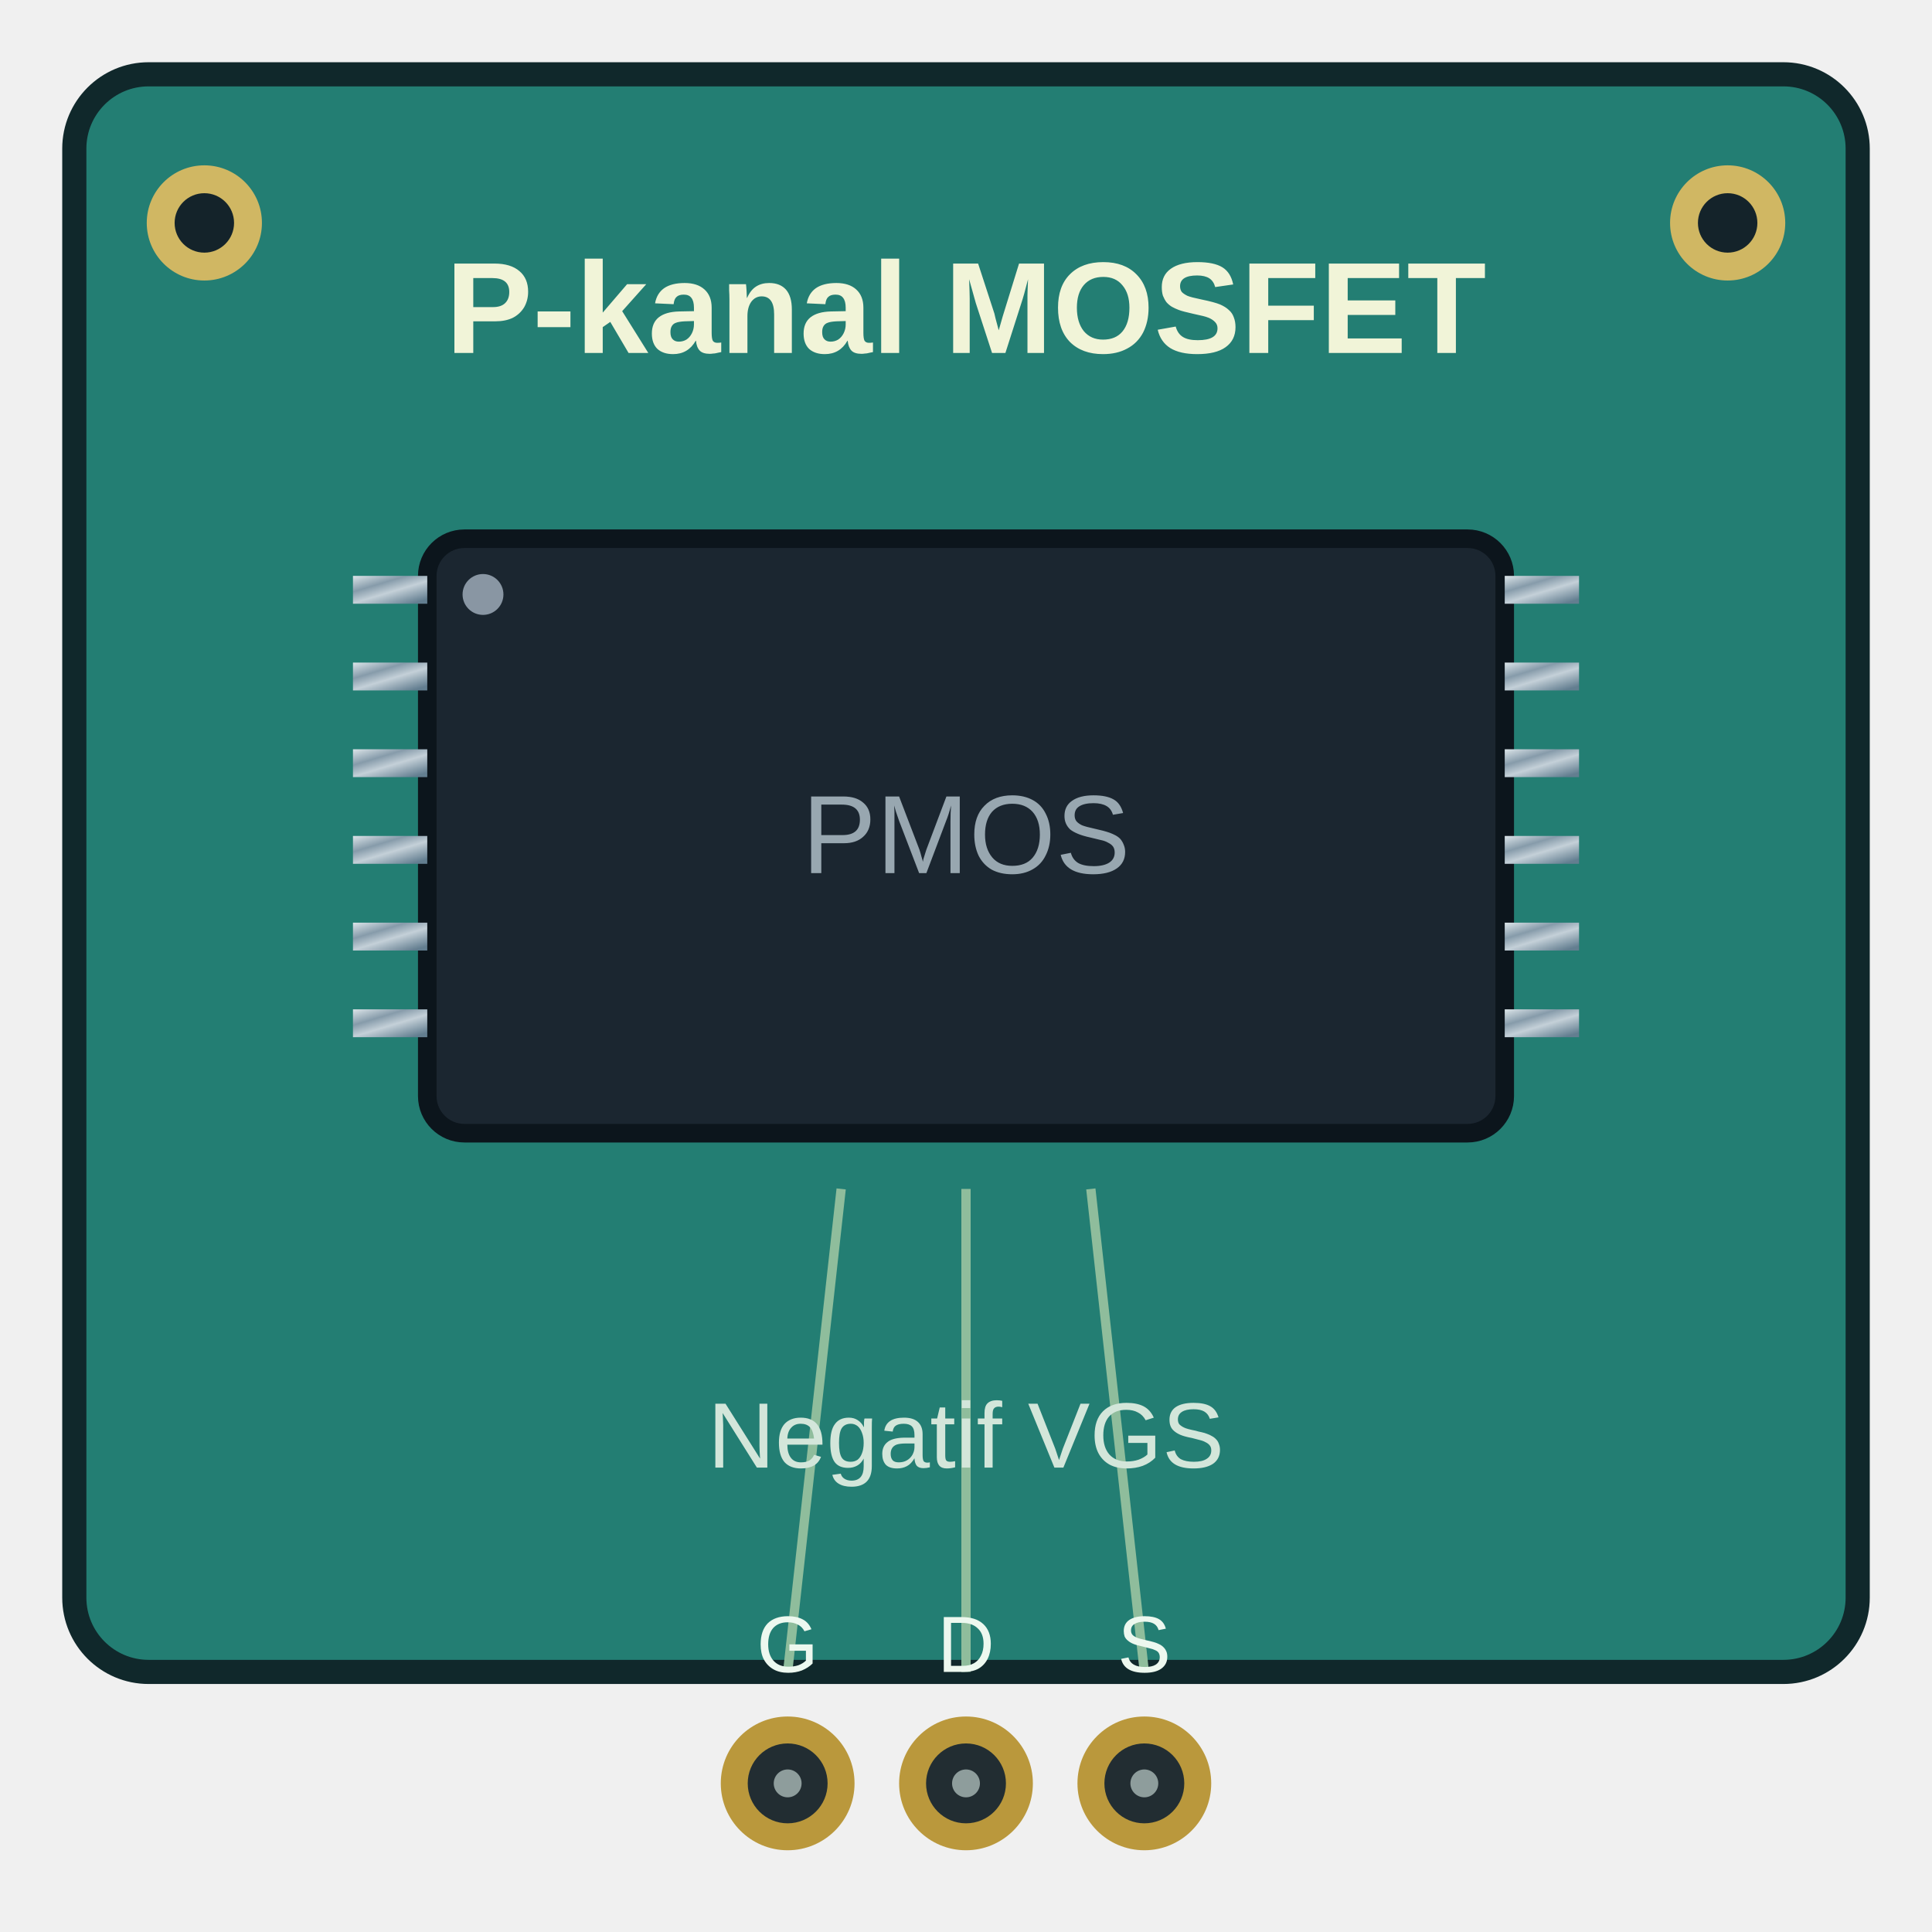
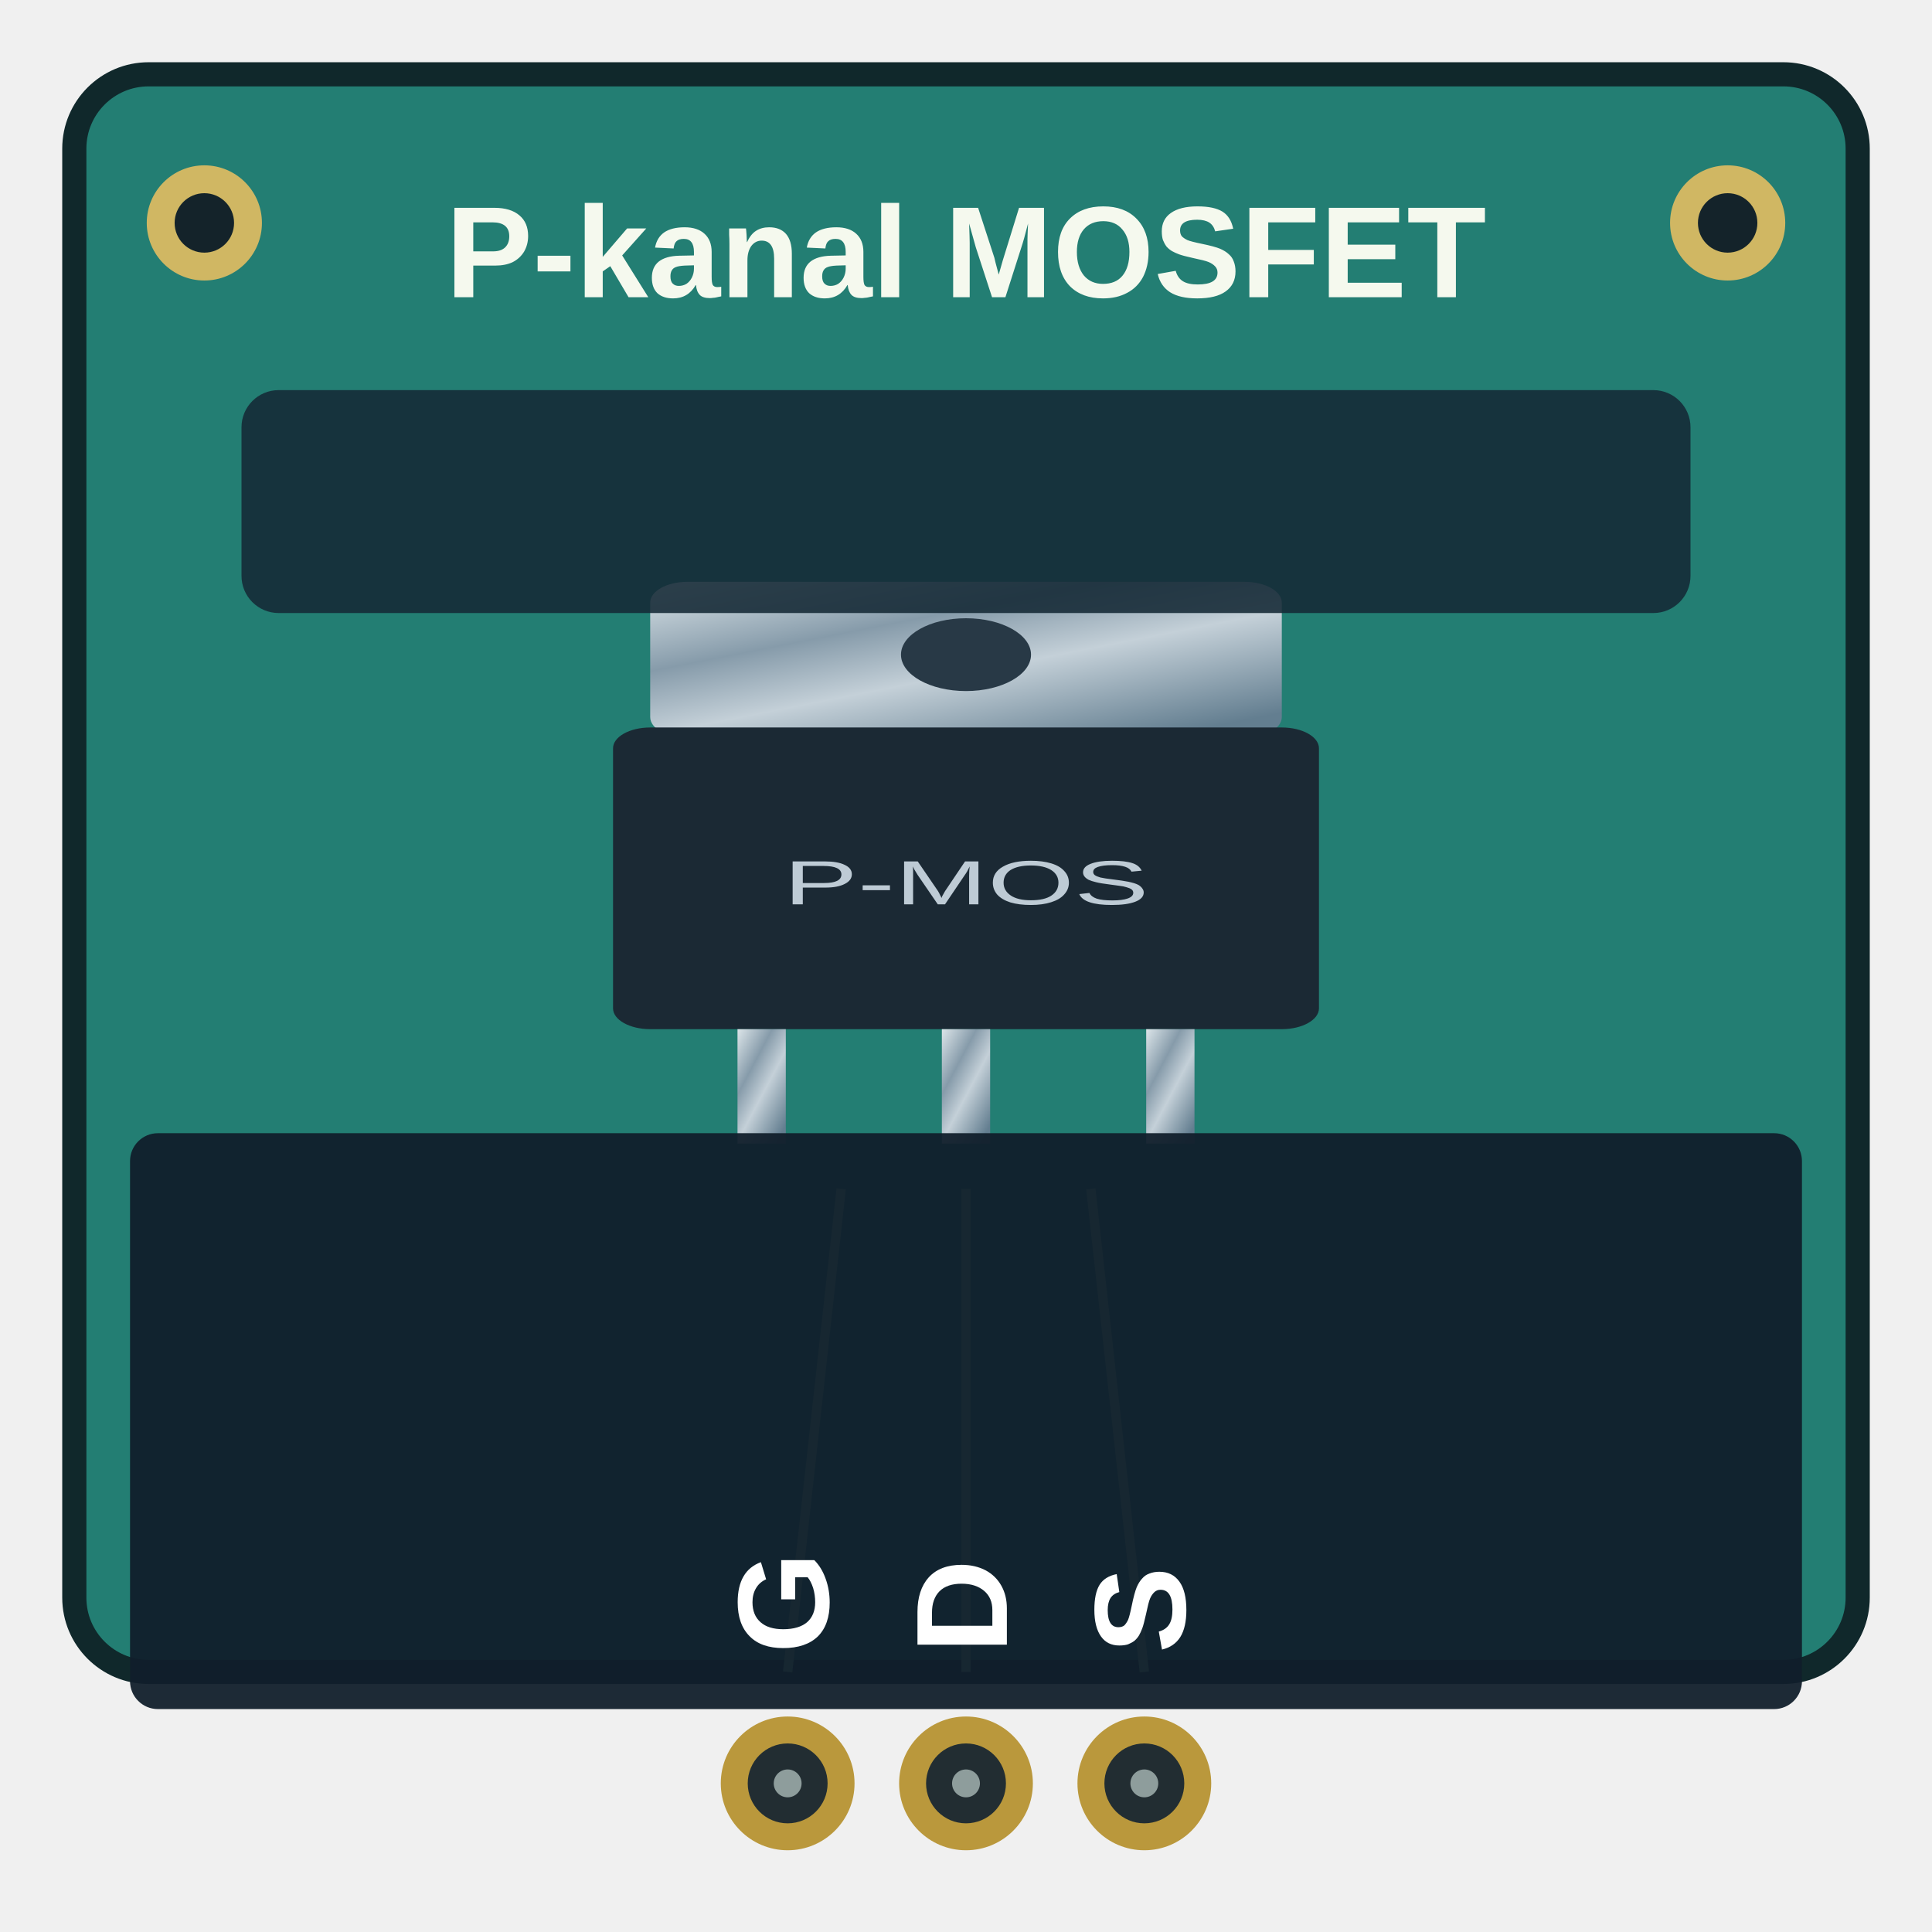
<svg xmlns="http://www.w3.org/2000/svg" width="104" height="104" viewBox="0 0 104 104">
  <defs>
    <linearGradient id="metal" x2=".8" y2="1">
      <stop stop-color="#dce5e9" />
      <stop offset=".35" stop-color="#869baa" />
      <stop offset=".6" stop-color="#c4d0d8" />
      <stop offset="1" stop-color="#637e90" />
    </linearGradient>
    <linearGradient id="cap" x2=".3" y2="1">
      <stop stop-color="#748a99" />
      <stop offset="1" stop-color="#17232e" />
    </linearGradient>
    <linearGradient id="green" x2="0" y2="1">
      <stop stop-color="#28765c" />
      <stop offset="1" stop-color="#164c3b" />
    </linearGradient>
    <radialGradient id="lens" cx=".3" cy=".25">
      <stop stop-color="#f1fcff" />
      <stop offset=".35" stop-color="#b9dfed" stop-opacity=".9" />
      <stop offset="1" stop-color="#688f9d" stop-opacity=".8" />
    </radialGradient>
  </defs>
  <rect x="4" y="4" width="96" height="86" rx="4" fill="#237e73" stroke="#10282b" stroke-width="1.3" />
  <circle cx="11" cy="12" r="3.1" fill="#d0b763" />
  <circle cx="11" cy="12" r="1.6" fill="#14232a" />
  <circle cx="93" cy="12" r="3.1" fill="#d0b763" />
  <circle cx="93" cy="12" r="1.6" fill="#14232a" />
  <path d="M42.4 90L45.28 64" fill="none" stroke="#8fbd9c" stroke-width="0.5" />
  <path d="M52 90L52 64" fill="none" stroke="#8fbd9c" stroke-width="0.5" />
  <path d="M61.6 90L58.72 64" fill="none" stroke="#8fbd9c" stroke-width="0.5" />
-   <rect x="23" y="29" width="58" height="32" rx="2" fill="#1b2630" stroke="#0c151c" stroke-width="1" />
-   <rect x="19" y="31" width="4" height="1.5" rx="0" fill="url(#metal)" />
-   <rect x="81" y="31" width="4" height="1.5" rx="0" fill="url(#metal)" />
-   <rect x="19" y="35.667" width="4" height="1.5" rx="0" fill="url(#metal)" />
-   <rect x="81" y="35.667" width="4" height="1.5" rx="0" fill="url(#metal)" />
-   <rect x="19" y="40.333" width="4" height="1.5" rx="0" fill="url(#metal)" />
-   <rect x="81" y="40.333" width="4" height="1.5" rx="0" fill="url(#metal)" />
-   <rect x="19" y="45" width="4" height="1.5" rx="0" fill="url(#metal)" />
-   <rect x="81" y="45" width="4" height="1.5" rx="0" fill="url(#metal)" />
-   <rect x="19" y="49.667" width="4" height="1.5" rx="0" fill="url(#metal)" />
-   <rect x="81" y="49.667" width="4" height="1.5" rx="0" fill="url(#metal)" />
-   <rect x="19" y="54.333" width="4" height="1.5" rx="0" fill="url(#metal)" />
-   <rect x="81" y="54.333" width="4" height="1.5" rx="0" fill="url(#metal)" />
-   <circle cx="26" cy="32" r="1.1" fill="#8996a3" />
-   <text x="52" y="47" fill="#98a7b0" font-family="Arial, sans-serif" font-size="6" text-anchor="middle">PMOS</text>
-   <text x="52" y="19" fill="#f1f4d8" font-family="Arial, sans-serif" font-size="7" text-anchor="middle" font-weight="600">P-kanal MOSFET</text>
-   <text x="52" y="79" fill="#d3e6da" font-family="Arial, sans-serif" font-size="5" text-anchor="middle">Negatif VGS</text>
+   <g transform="translate(0 19) scale(1 .56)">
+     <rect x="35" y="22" width="34" height="15" rx="2" fill="url(#metal)" />
+     <circle cx="52" cy="29" r="3.5" fill="#283946" />
+     <rect x="33" y="36" width="38" height="29" rx="2" fill="#1b2934" />
+     <rect x="39.7" y="65" width="2.6" height="11" rx="0" fill="url(#metal)" />
+     <rect x="50.7" y="65" width="2.6" height="11" rx="0" fill="url(#metal)" />
+     <rect x="61.7" y="65" width="2.6" height="11" rx="0" fill="url(#metal)" />
+     <text x="52" y="53" fill="#becbd5" font-family="Arial, sans-serif" font-size="6" text-anchor="middle">P-MOS</text>
+   </g>
+   <rect x="13" y="21" width="78" height="12" rx="2" fill="#142935" opacity=".88" data-live-value-space="true" />
+   <rect x="7" y="61" width="90" height="31" rx="1.5" fill="#101e2a" opacity=".94" />
+   <text x="52" y="16" fill="#f5f9ee" font-family="Arial, sans-serif" font-size="7" text-anchor="middle" font-weight="600">P-kanal MOSFET</text>
  <g data-pin="G" data-x="42.4" data-y="96">
    <circle cx="42.4" cy="96" r="3.6" fill="#ba983c" />
    <circle cx="42.4" cy="96" r="2.15" fill="#222d32" />
    <circle cx="42.4" cy="96" r="0.75" fill="#8e9d9c" />
-     <text x="42.4" y="90" fill="#edf8ef" font-family="Arial, sans-serif" font-size="4.3" text-anchor="middle">G</text>
+     <text x="44.6" y="89" fill="#ffffff" font-family="Arial, sans-serif" font-size="7" font-weight="600" transform="rotate(-90 44.6 89)">G</text>
  </g>
  <g data-pin="D" data-x="52" data-y="96">
    <circle cx="52" cy="96" r="3.6" fill="#ba983c" />
    <circle cx="52" cy="96" r="2.15" fill="#222d32" />
    <circle cx="52" cy="96" r="0.75" fill="#8e9d9c" />
-     <text x="52" y="90" fill="#edf8ef" font-family="Arial, sans-serif" font-size="4.3" text-anchor="middle">D</text>
+     <text x="54.2" y="89" fill="#ffffff" font-family="Arial, sans-serif" font-size="7" font-weight="600" transform="rotate(-90 54.2 89)">D</text>
  </g>
  <g data-pin="S" data-x="61.6" data-y="96">
    <circle cx="61.6" cy="96" r="3.6" fill="#ba983c" />
    <circle cx="61.6" cy="96" r="2.15" fill="#222d32" />
    <circle cx="61.6" cy="96" r="0.75" fill="#8e9d9c" />
-     <text x="61.6" y="90" fill="#edf8ef" font-family="Arial, sans-serif" font-size="4.3" text-anchor="middle">S</text>
+     <text x="63.8" y="89" fill="#ffffff" font-family="Arial, sans-serif" font-size="7" font-weight="600" transform="rotate(-90 63.8 89)">S</text>
  </g>
</svg>
